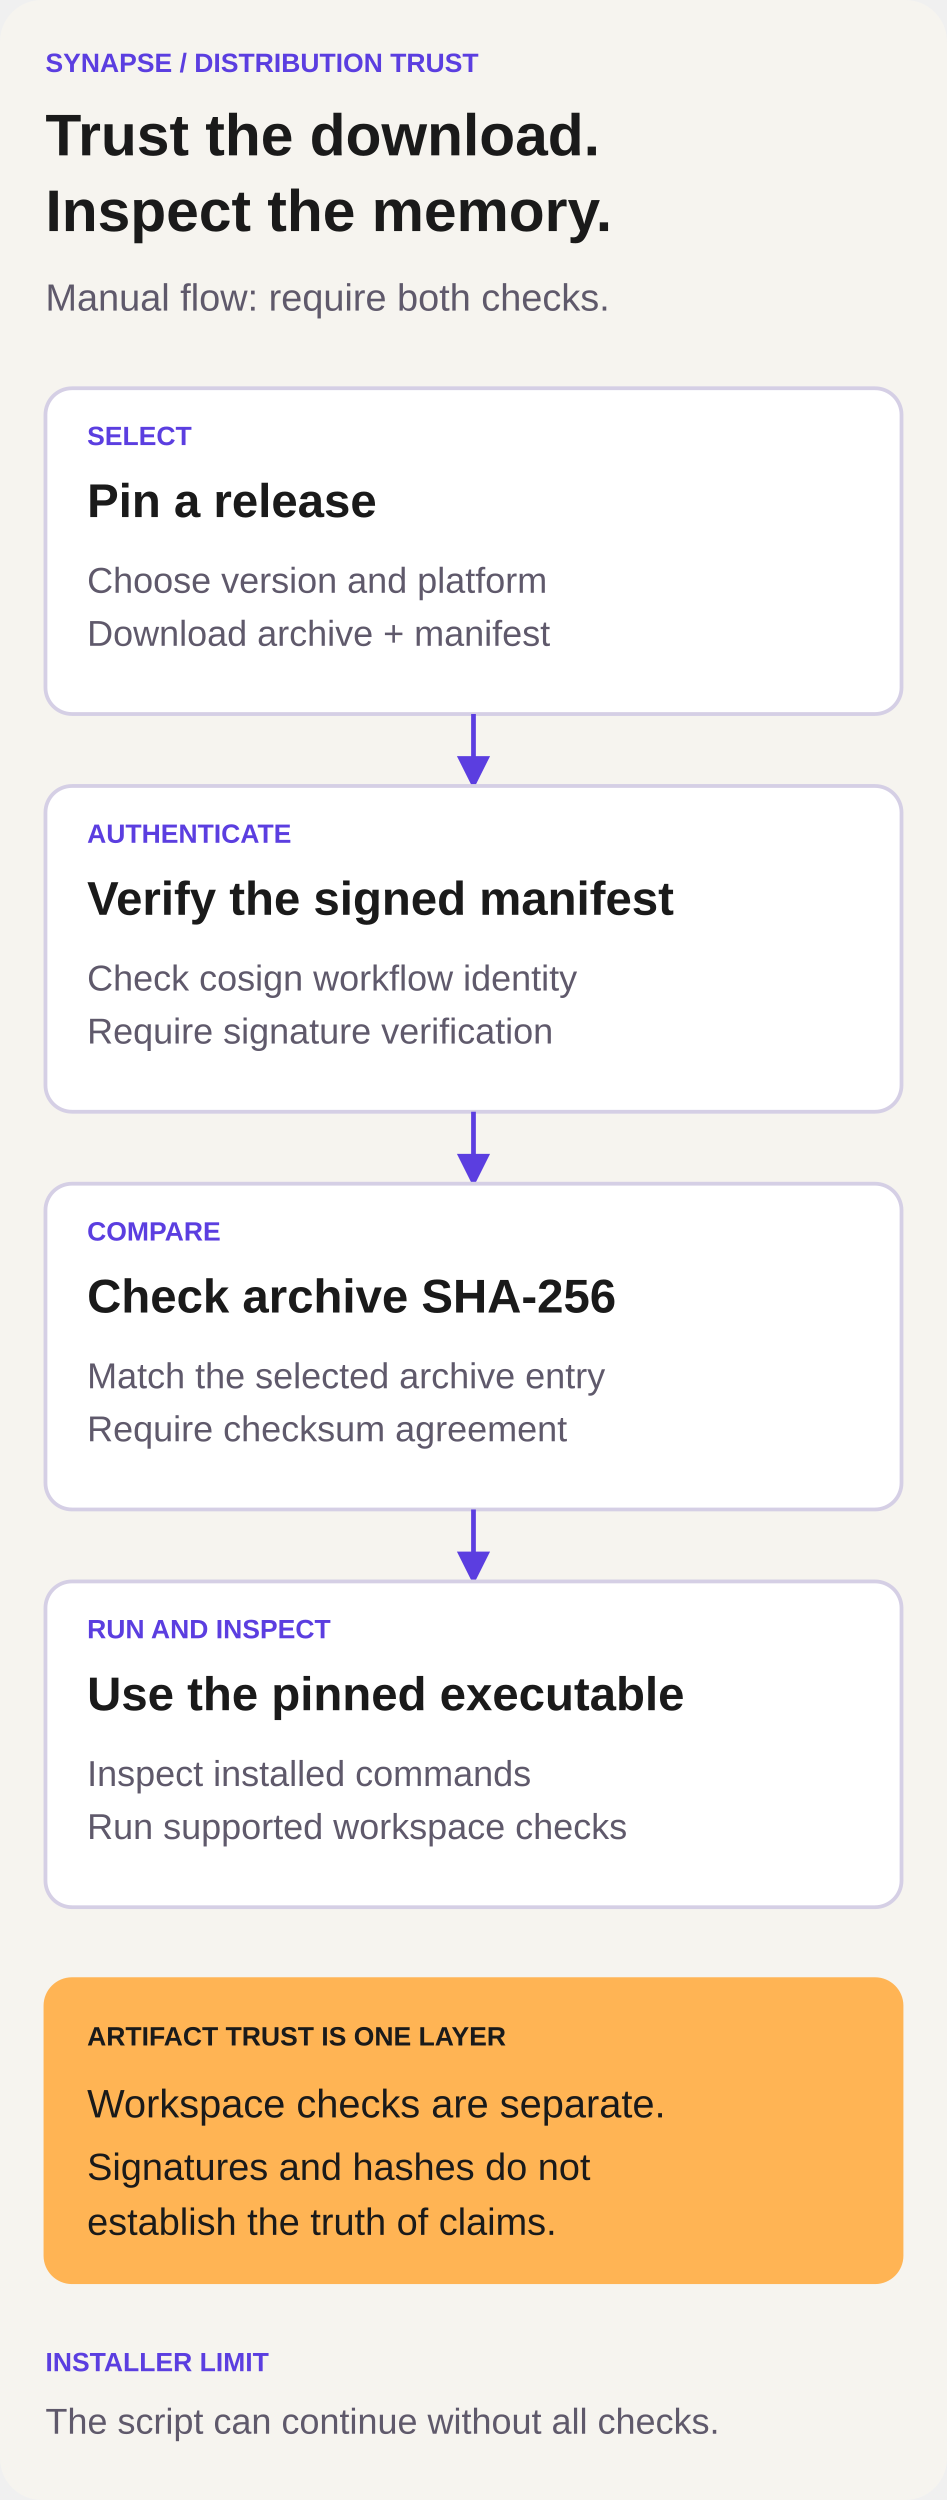
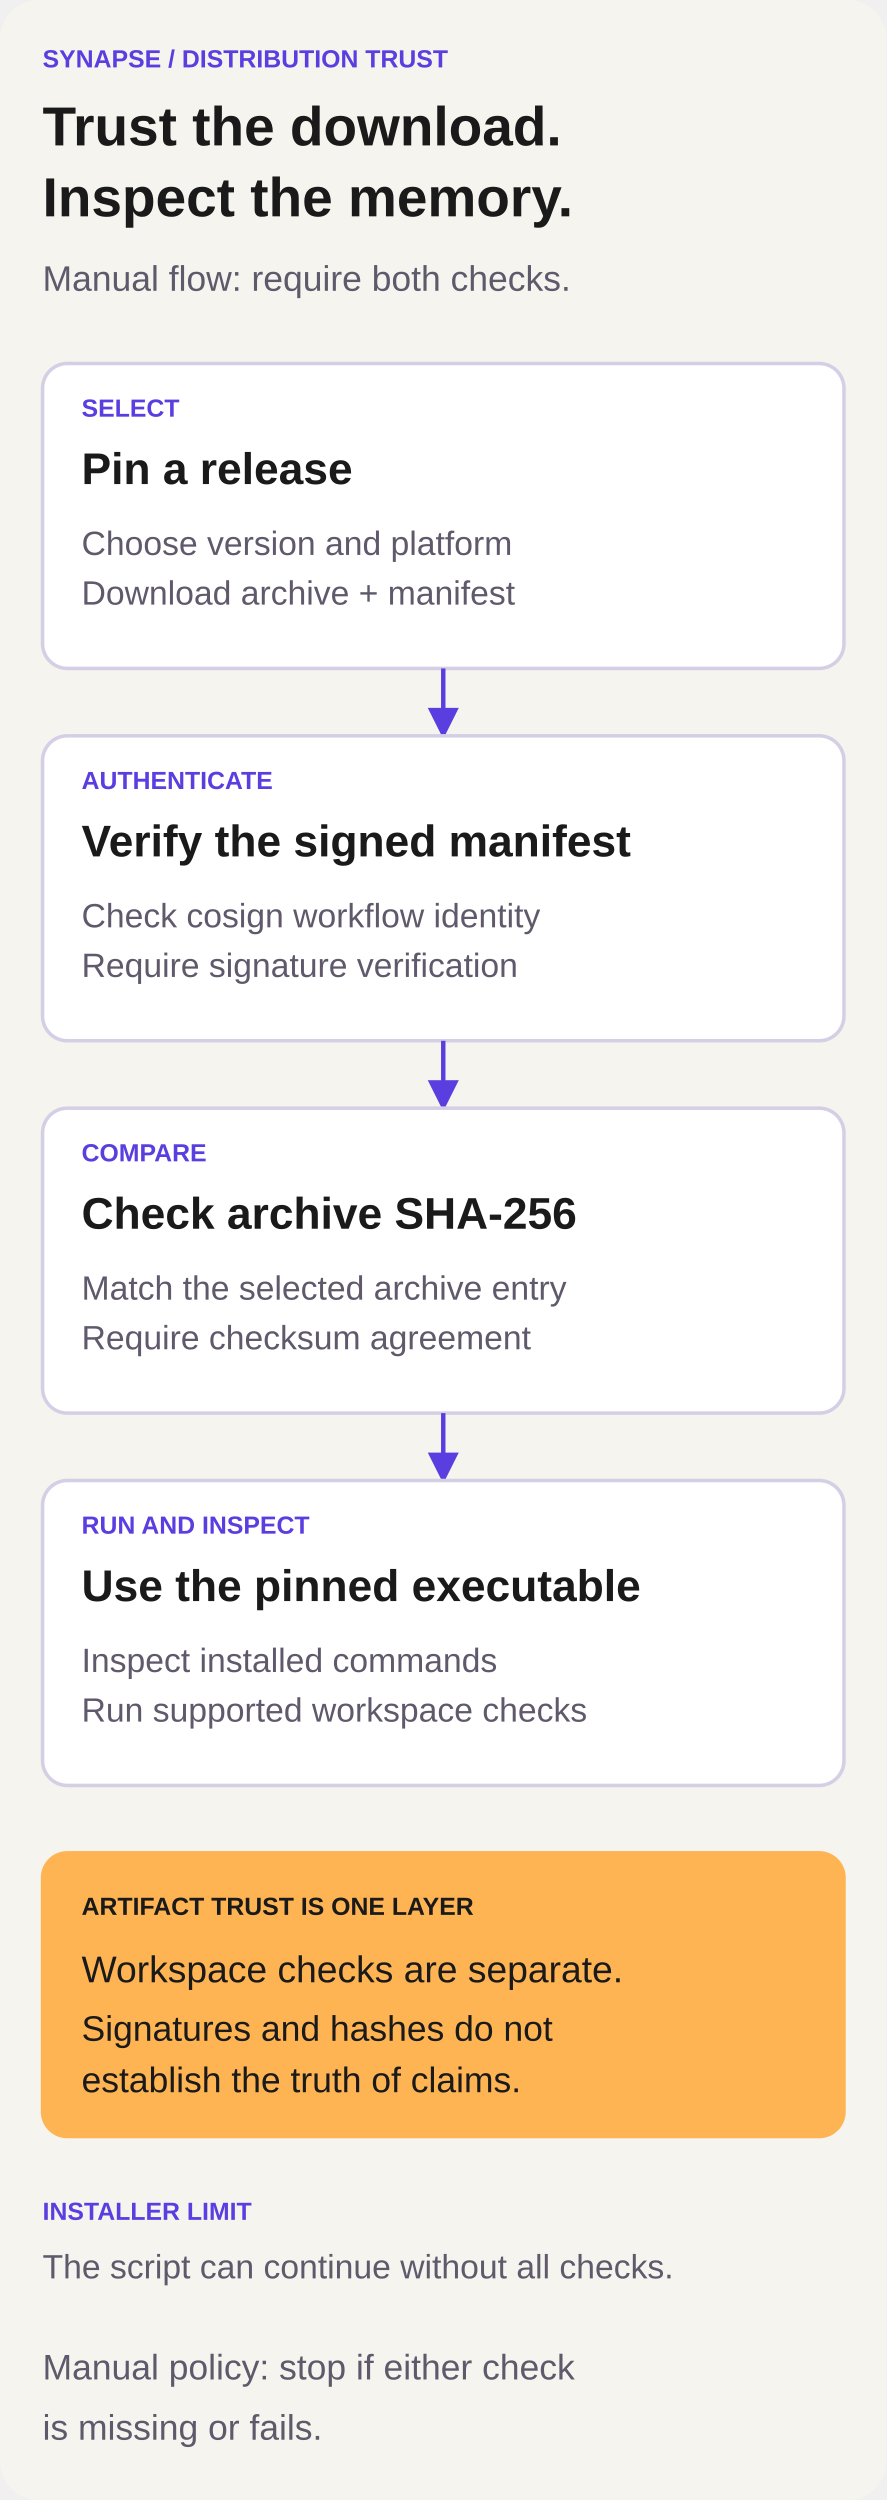
- <svg xmlns="http://www.w3.org/2000/svg" width="500" height="1320" viewBox="0 0 500 1320" role="img" aria-labelledby="title desc">
+ <svg xmlns="http://www.w3.org/2000/svg" width="500" height="1410" viewBox="0 0 500 1410" role="img" aria-labelledby="title desc">
  <defs>
    <marker id="arrow" viewBox="0 0 10 10" refX="9" refY="5" markerWidth="7" markerHeight="7" orient="auto">
      <path d="M0 0L10 5L0 10Z" fill="#5B3EE0" />
    </marker>
  </defs>
-   <rect width="500" height="1320" rx="22" fill="#F6F4EF" />
+   <rect width="500" height="1410" rx="22" fill="#F6F4EF" />
  <text x="24" y="38" fill="#5B3EE0" font-family="Sora, Arial, sans-serif" font-size="14" font-weight="650">SYNAPSE / DISTRIBUTION TRUST</text>
  <text x="24" y="82" fill="#1A1A1A" font-family="Sora, Arial, sans-serif" font-size="31" font-weight="650">Trust the download.</text>
  <text x="24" y="122" fill="#1A1A1A" font-family="Sora, Arial, sans-serif" font-size="31" font-weight="650">Inspect the memory.</text>
  <text x="24" y="164" fill="#5F596B" font-family="Sora, Arial, sans-serif" font-size="20" font-weight="400">Manual flow: require both checks.</text>
  <rect x="24" y="205" width="452" height="172" rx="14" fill="#FFFFFF" stroke="#D5CFE5" stroke-width="2" />
  <text x="46" y="235" fill="#5B3EE0" font-family="Sora, Arial, sans-serif" font-size="14" font-weight="650">SELECT</text>
  <text x="46" y="273" fill="#1A1A1A" font-family="Sora, Arial, sans-serif" font-size="25" font-weight="650">Pin a release</text>
  <text x="46" y="313" fill="#5F596B" font-family="Sora, Arial, sans-serif" font-size="19" font-weight="400">Choose version and platform</text>
  <text x="46" y="341" fill="#5F596B" font-family="Sora, Arial, sans-serif" font-size="19" font-weight="400">Download archive + manifest</text>
  <path d="M250 377 V415" stroke="#5B3EE0" stroke-width="2.5" fill="none" marker-end="url(#arrow)" />
  <rect x="24" y="415" width="452" height="172" rx="14" fill="#FFFFFF" stroke="#D5CFE5" stroke-width="2" />
  <text x="46" y="445" fill="#5B3EE0" font-family="Sora, Arial, sans-serif" font-size="14" font-weight="650">AUTHENTICATE</text>
  <text x="46" y="483" fill="#1A1A1A" font-family="Sora, Arial, sans-serif" font-size="25" font-weight="650">Verify the signed manifest</text>
  <text x="46" y="523" fill="#5F596B" font-family="Sora, Arial, sans-serif" font-size="19" font-weight="400">Check cosign workflow identity</text>
  <text x="46" y="551" fill="#5F596B" font-family="Sora, Arial, sans-serif" font-size="19" font-weight="400">Require signature verification</text>
  <path d="M250 587 V625" stroke="#5B3EE0" stroke-width="2.5" fill="none" marker-end="url(#arrow)" />
  <rect x="24" y="625" width="452" height="172" rx="14" fill="#FFFFFF" stroke="#D5CFE5" stroke-width="2" />
  <text x="46" y="655" fill="#5B3EE0" font-family="Sora, Arial, sans-serif" font-size="14" font-weight="650">COMPARE</text>
  <text x="46" y="693" fill="#1A1A1A" font-family="Sora, Arial, sans-serif" font-size="25" font-weight="650">Check archive SHA-256</text>
  <text x="46" y="733" fill="#5F596B" font-family="Sora, Arial, sans-serif" font-size="19" font-weight="400">Match the selected archive entry</text>
  <text x="46" y="761" fill="#5F596B" font-family="Sora, Arial, sans-serif" font-size="19" font-weight="400">Require checksum agreement</text>
  <path d="M250 797 V835" stroke="#5B3EE0" stroke-width="2.5" fill="none" marker-end="url(#arrow)" />
  <rect x="24" y="835" width="452" height="172" rx="14" fill="#FFFFFF" stroke="#D5CFE5" stroke-width="2" />
  <text x="46" y="865" fill="#5B3EE0" font-family="Sora, Arial, sans-serif" font-size="14" font-weight="650">RUN AND INSPECT</text>
  <text x="46" y="903" fill="#1A1A1A" font-family="Sora, Arial, sans-serif" font-size="25" font-weight="650">Use the pinned executable</text>
  <text x="46" y="943" fill="#5F596B" font-family="Sora, Arial, sans-serif" font-size="19" font-weight="400">Inspect installed commands</text>
  <text x="46" y="971" fill="#5F596B" font-family="Sora, Arial, sans-serif" font-size="19" font-weight="400">Run supported workspace checks</text>
  <rect x="24" y="1045" width="452" height="160" rx="14" fill="#FFB454" stroke="#FFB454" stroke-width="2" />
  <text x="46" y="1080" fill="#1A1A1A" font-family="Sora, Arial, sans-serif" font-size="14" font-weight="650">ARTIFACT TRUST IS ONE LAYER</text>
  <text x="46" y="1118" fill="#1A1A1A" font-family="Sora, Arial, sans-serif" font-size="21" font-weight="400">Workspace checks are separate.</text>
  <text x="46" y="1151" fill="#1A1A1A" font-family="Sora, Arial, sans-serif" font-size="20" font-weight="400">Signatures and hashes do not</text>
  <text x="46" y="1180" fill="#1A1A1A" font-family="Sora, Arial, sans-serif" font-size="20" font-weight="400">establish the truth of claims.</text>
  <text x="24" y="1252" fill="#5B3EE0" font-family="Sora, Arial, sans-serif" font-size="14" font-weight="650">INSTALLER LIMIT</text>
  <text x="24" y="1285" fill="#5F596B" font-family="Sora, Arial, sans-serif" font-size="19" font-weight="400">The script can continue without all checks.</text>
+   <text x="24" y="1342" fill="#5F596B" font-family="Arial, sans-serif" font-size="20">Manual policy: stop if either check</text>
+   <text x="24" y="1376" fill="#5F596B" font-family="Arial, sans-serif" font-size="20">is missing or fails.</text>
</svg>
